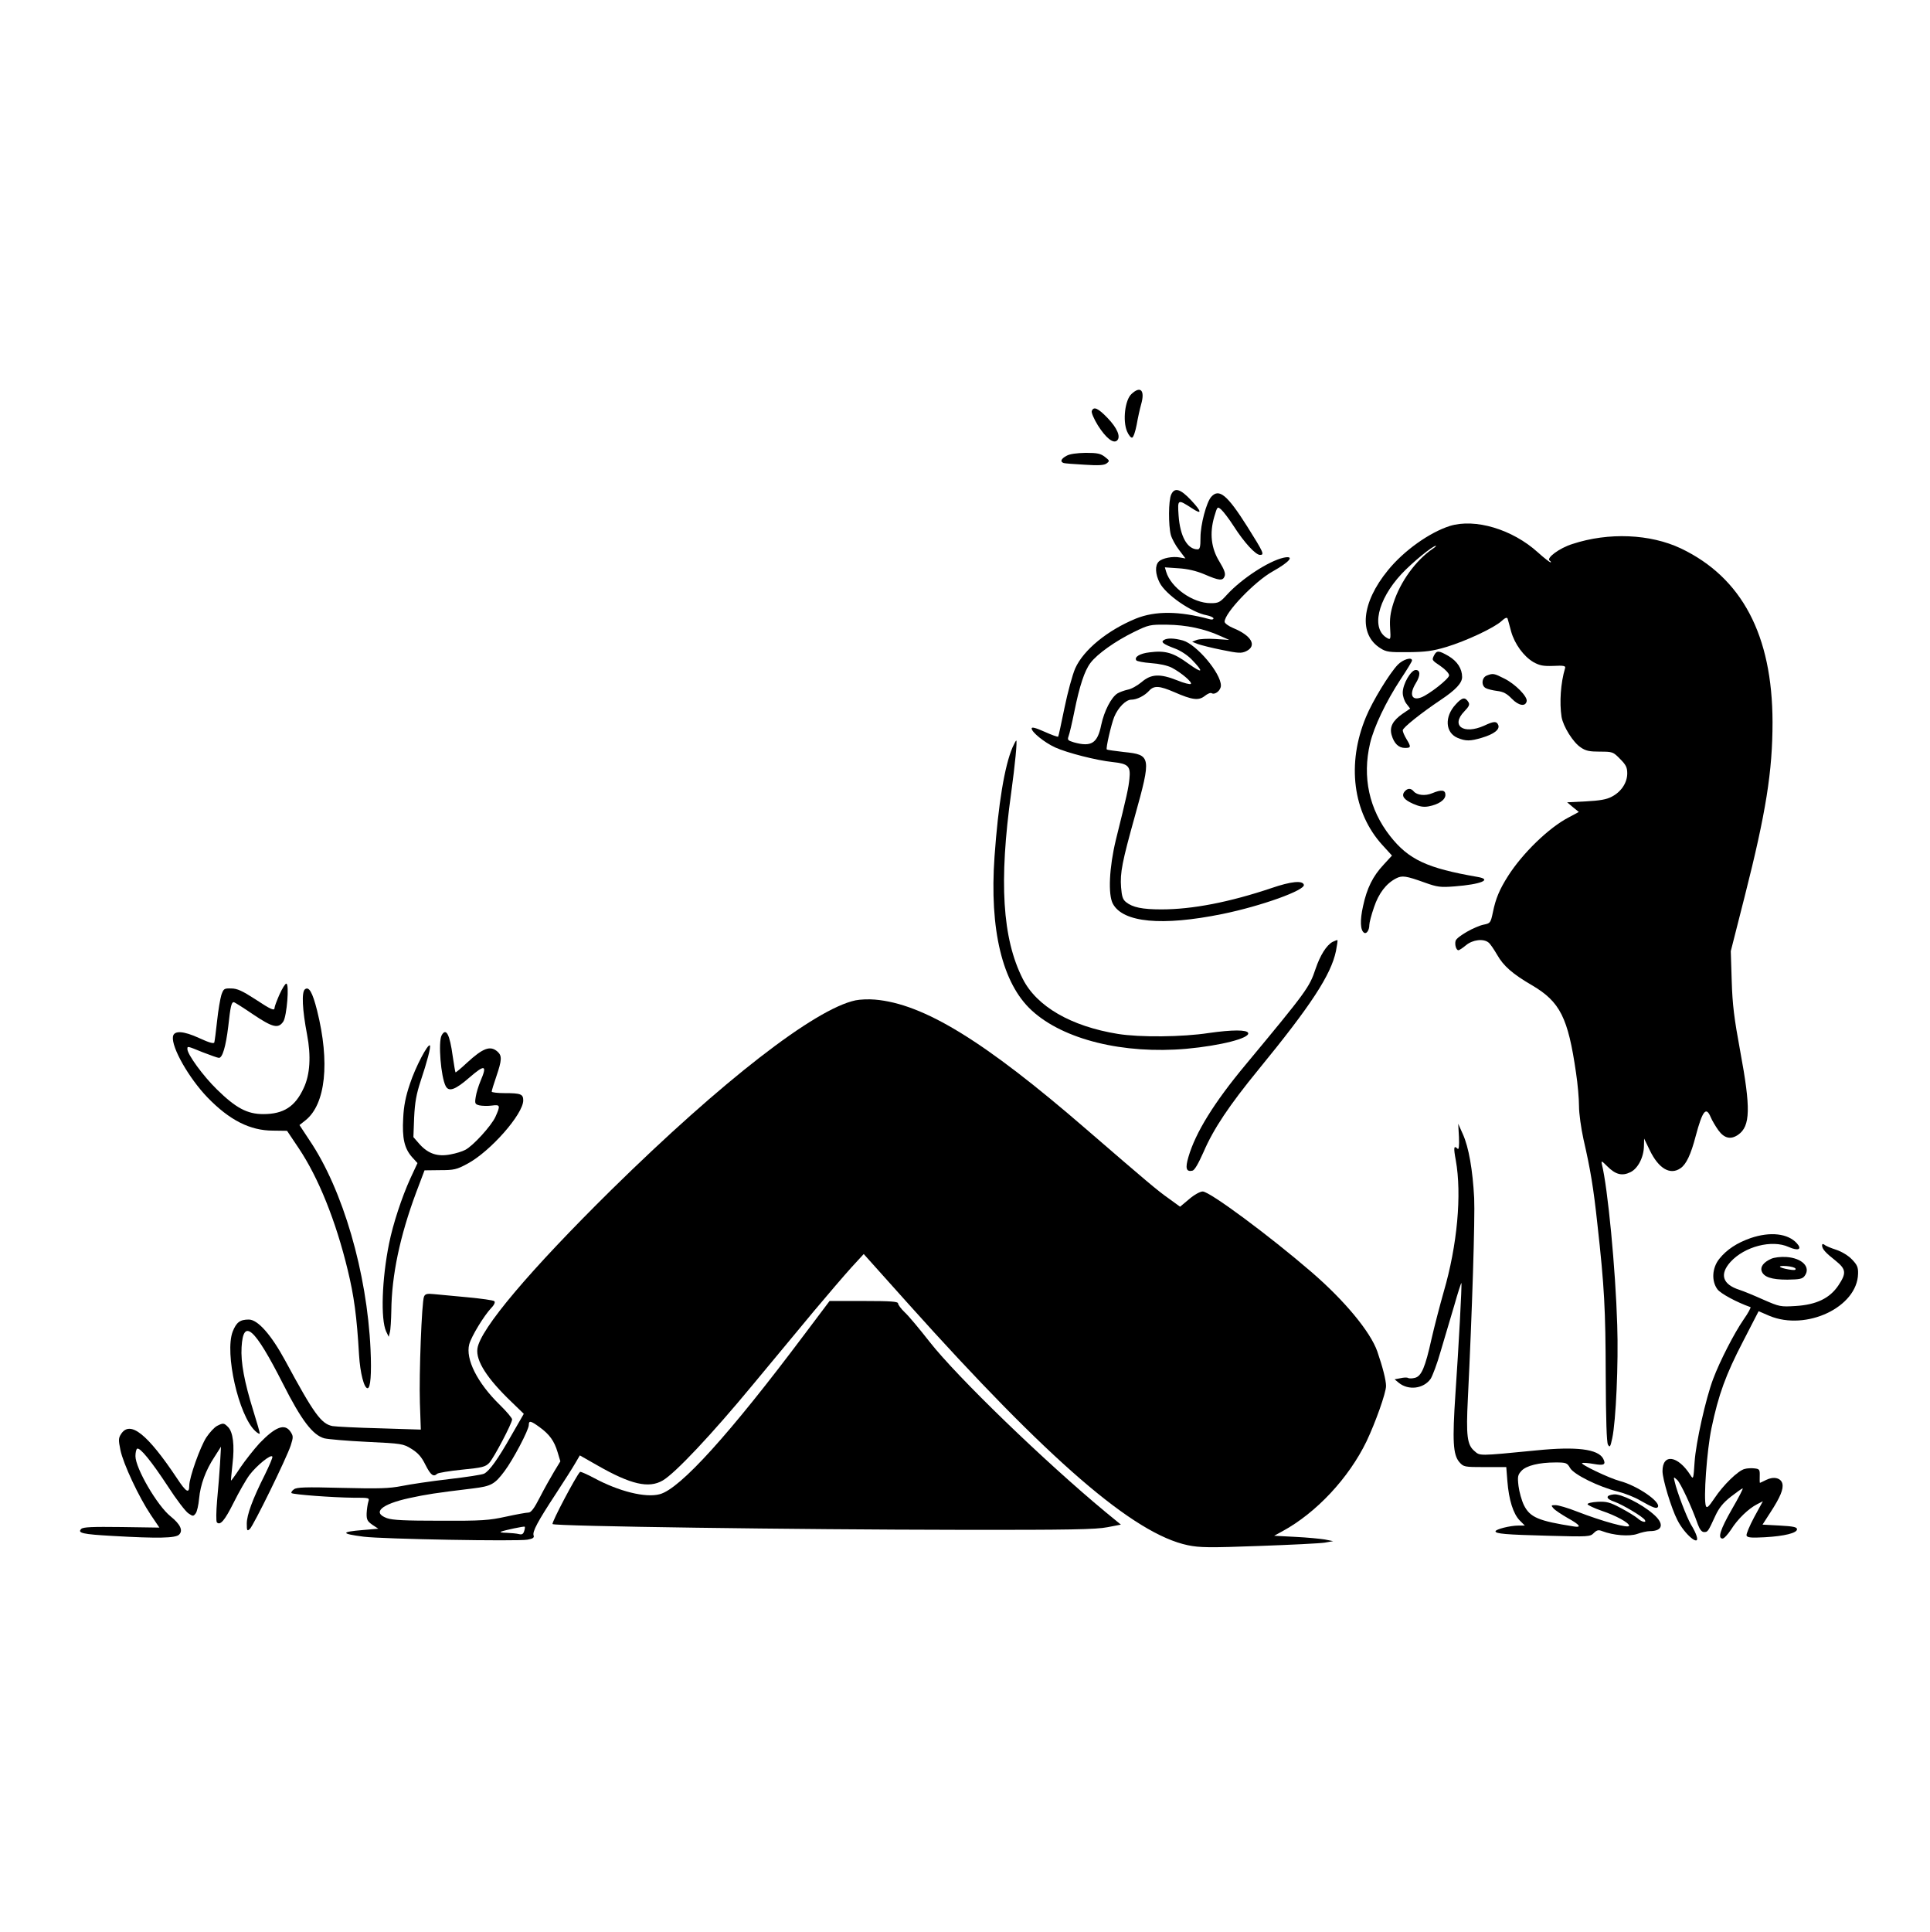
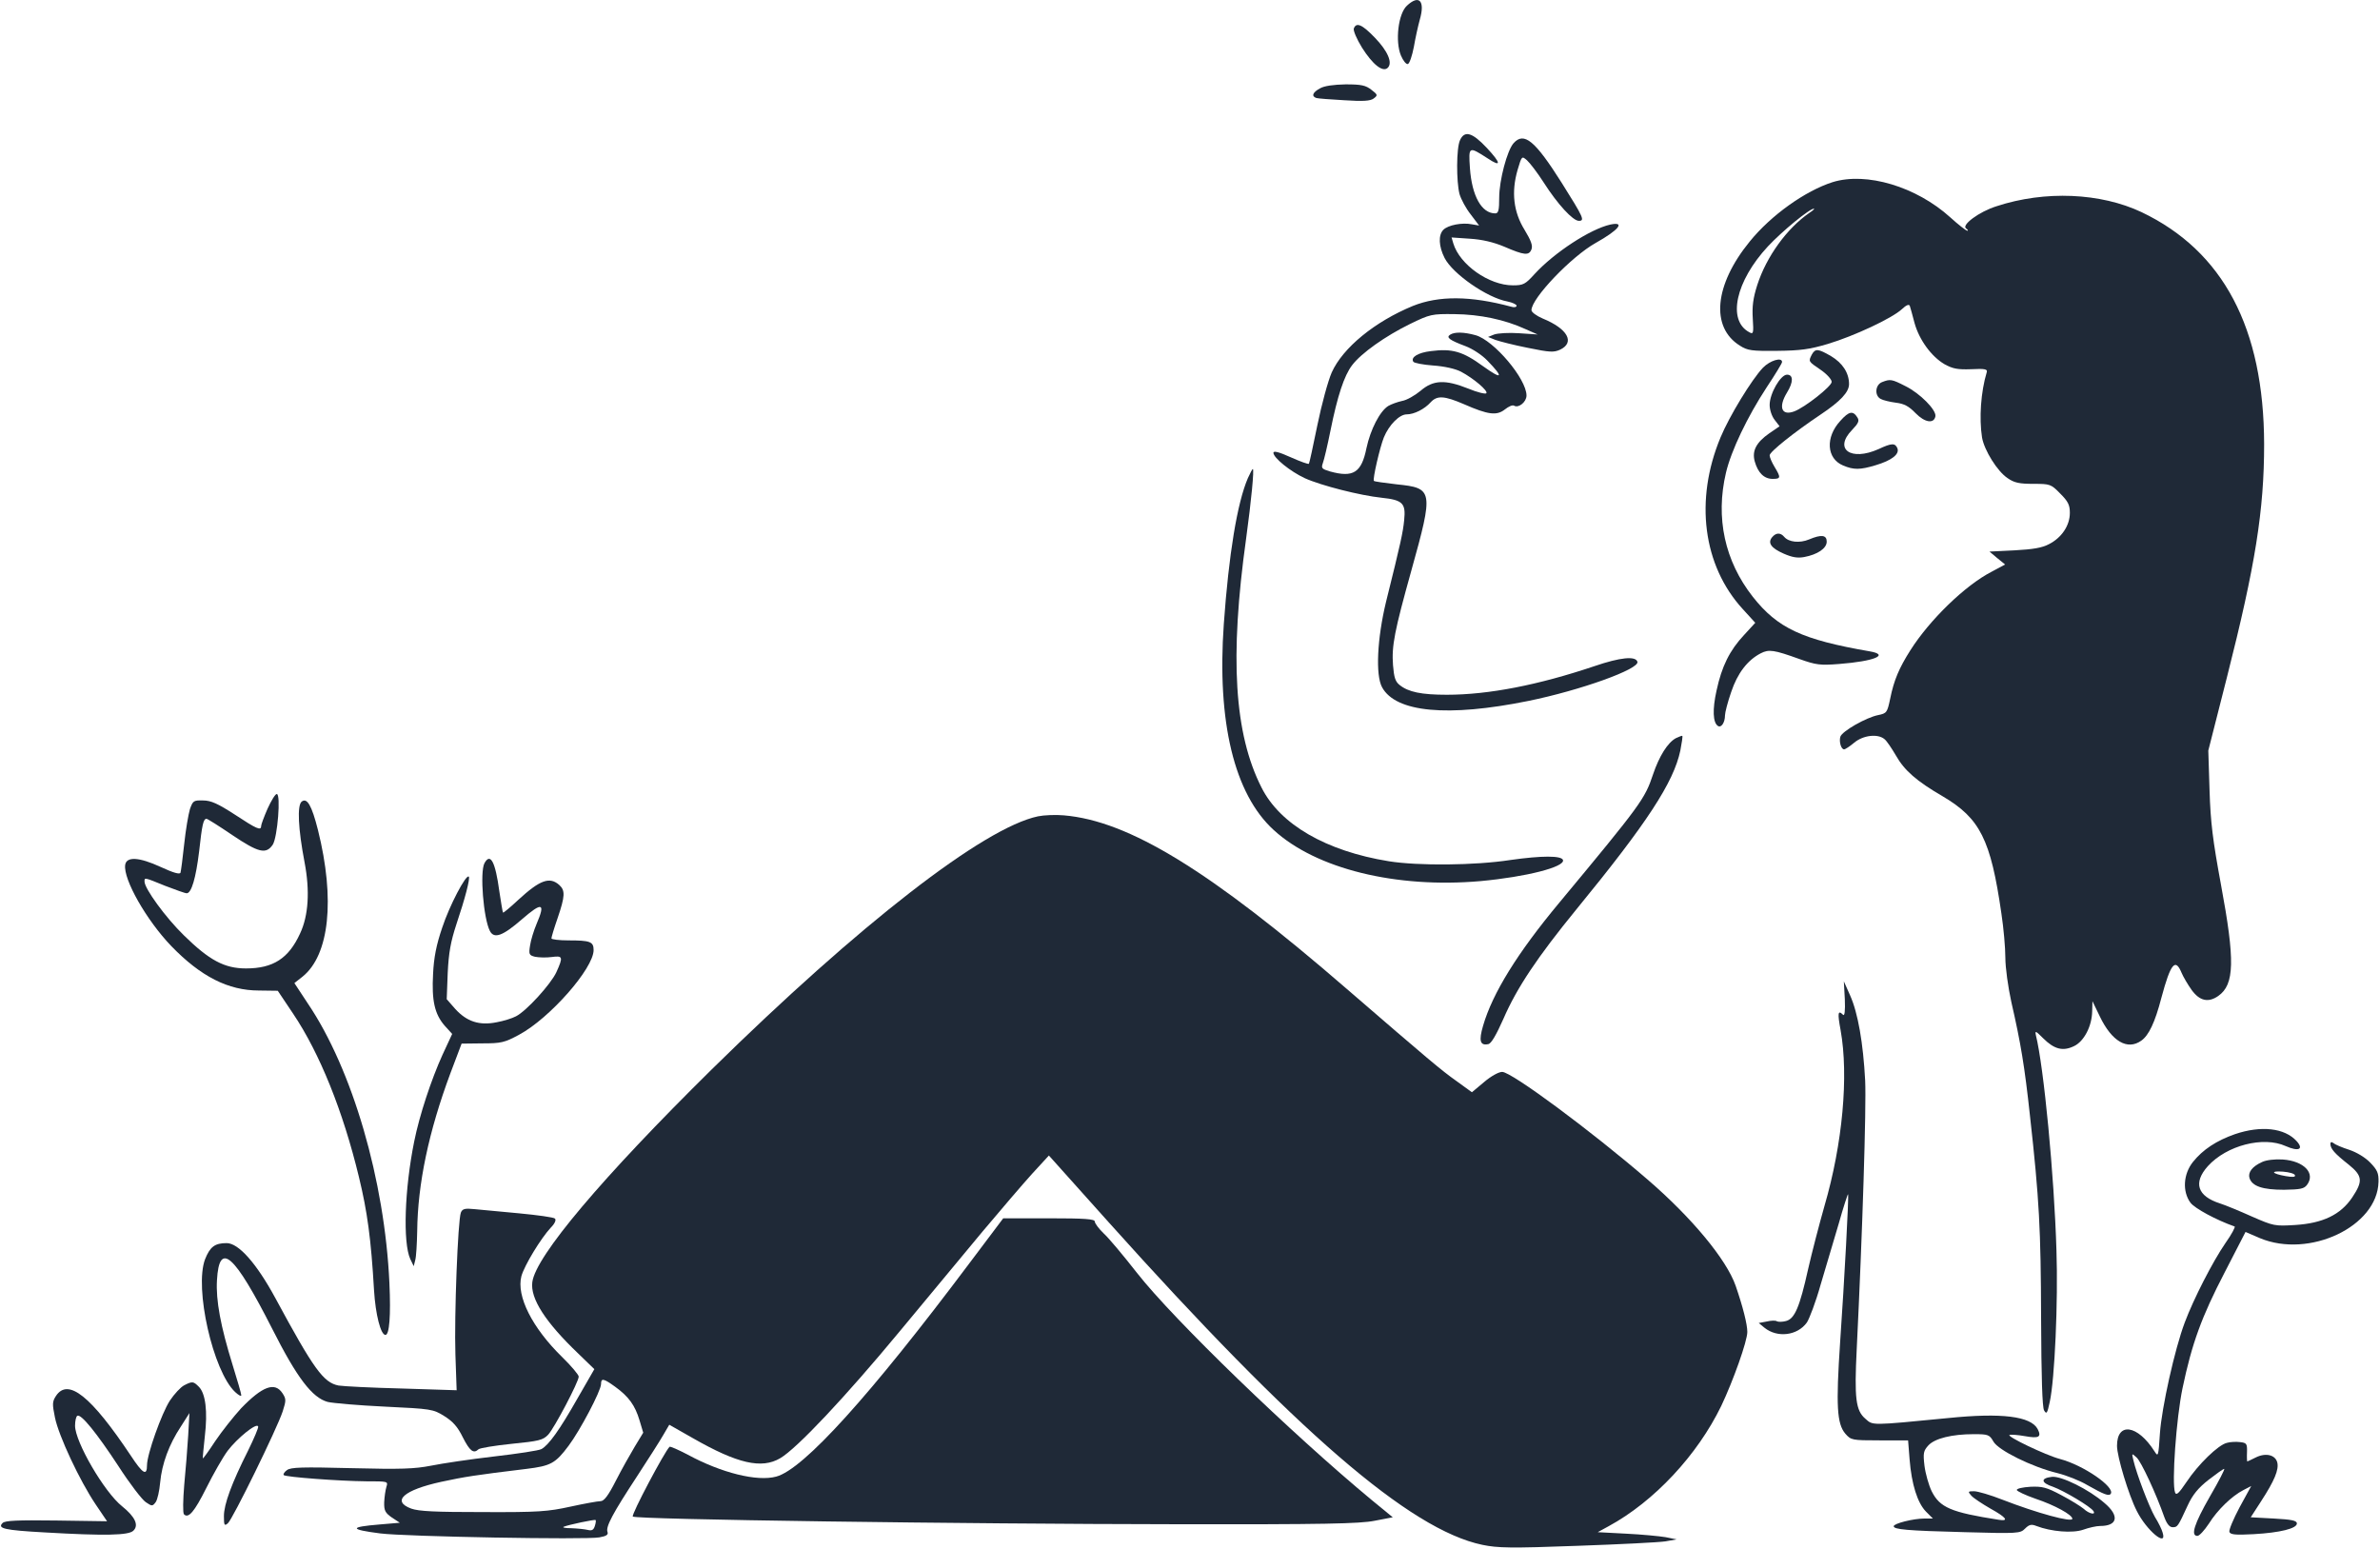
- <svg xmlns="http://www.w3.org/2000/svg" version="1.0" width="1040pt" height="1041pt" viewBox="0 0 1040 1041" preserveAspectRatio="xMidYMid meet">
-   <g transform="translate(0,1041) scale(0.1,-0.1)" fill="#000000" stroke="none">
-     <path d="M6098 8287 c-35 -32 -48 -144 -24 -201 9 -21 21 -36 28 -34 7 3 17 33 24 69 6 35 17 85 24 110 22 76 -3 102 -52 56z" />
-     <path d="M5884 8195 c-3 -8 12 -43 33 -77 43 -68 84 -101 104 -81 20 20 0 67 -52 121 -51 53 -75 64 -85 37z" />
-     <path d="M5748 7954 c-30 -16 -36 -32 -15 -39 6 -2 57 -6 113 -9 75 -5 105 -3 118 7 17 13 17 15 -9 35 -23 18 -40 22 -104 22 -48 -1 -86 -6 -103 -16z" />
-     <path d="M6312 7745 c-15 -32 -15 -167 -2 -217 6 -21 26 -58 45 -82 l34 -45 -29 5 c-39 8 -96 -3 -115 -22 -21 -21 -19 -67 5 -114 33 -64 171 -160 253 -175 20 -4 37 -12 37 -17 0 -6 -10 -8 -22 -4 -164 44 -291 45 -396 3 -153 -63 -282 -168 -327 -268 -15 -34 -41 -130 -58 -213 -17 -83 -32 -153 -34 -155 -2 -3 -35 9 -73 26 -49 22 -70 27 -70 18 0 -20 68 -75 126 -102 66 -30 224 -70 310 -79 85 -9 98 -22 91 -90 -5 -50 -13 -88 -73 -329 -36 -149 -43 -296 -16 -345 55 -101 264 -121 589 -55 211 43 450 129 440 158 -7 24 -69 18 -174 -18 -226 -76 -426 -115 -594 -115 -103 0 -155 11 -190 39 -18 14 -23 31 -27 80 -6 78 6 138 74 382 90 323 88 332 -59 347 -49 6 -90 11 -92 14 -6 6 24 135 40 175 21 51 63 93 92 93 30 0 72 21 97 49 26 28 55 26 134 -8 98 -43 132 -47 165 -21 15 12 31 19 37 15 18 -11 50 15 50 41 0 67 -131 222 -205 243 -47 13 -85 14 -103 2 -17 -11 -2 -22 62 -46 27 -10 66 -35 88 -58 68 -70 61 -79 -17 -23 -82 60 -125 72 -210 61 -52 -6 -83 -25 -71 -43 3 -5 39 -12 79 -15 45 -3 90 -13 113 -25 51 -27 111 -78 102 -87 -4 -4 -37 4 -73 19 -93 37 -141 35 -192 -9 -23 -19 -56 -38 -75 -41 -18 -4 -43 -13 -55 -20 -34 -21 -72 -95 -88 -170 -20 -99 -53 -120 -147 -94 -33 10 -36 13 -29 33 5 13 19 72 31 132 28 139 55 221 87 263 37 49 135 118 233 166 82 40 88 41 180 40 102 -1 202 -22 285 -60 l50 -22 -75 5 c-41 3 -86 0 -100 -5 l-25 -10 30 -12 c17 -6 75 -21 131 -32 88 -18 104 -19 130 -7 60 29 30 84 -70 125 -26 11 -46 26 -46 34 0 48 162 217 259 271 93 52 121 87 59 74 -81 -18 -226 -113 -305 -199 -38 -42 -46 -46 -88 -46 -96 0 -214 83 -240 169 l-7 24 73 -5 c50 -3 96 -14 139 -32 81 -35 100 -37 110 -11 6 15 -2 36 -28 79 -44 71 -54 151 -28 241 17 57 17 57 38 39 12 -11 42 -50 67 -89 57 -89 118 -155 142 -155 25 0 19 13 -69 153 -108 171 -152 207 -194 160 -26 -29 -58 -150 -58 -219 0 -51 -3 -64 -16 -64 -55 0 -94 70 -102 182 -6 89 -5 89 71 40 57 -38 55 -20 -3 42 -59 63 -90 71 -108 31z" />
-     <path d="M7814 7576 c-110 -35 -248 -133 -334 -239 -143 -175 -159 -346 -40 -420 31 -20 48 -22 150 -21 94 1 131 6 205 28 106 32 258 103 298 140 18 17 29 21 32 13 2 -6 11 -38 19 -69 19 -68 68 -135 121 -166 33 -18 52 -22 107 -20 56 3 67 0 63 -12 -24 -80 -31 -185 -19 -263 9 -52 62 -137 103 -164 27 -19 48 -23 104 -23 67 0 71 -1 108 -39 32 -32 39 -46 39 -78 0 -51 -33 -100 -84 -126 -28 -15 -65 -21 -139 -25 l-101 -5 31 -26 32 -26 -54 -29 c-107 -55 -250 -194 -328 -317 -45 -71 -66 -120 -81 -194 -12 -57 -14 -60 -49 -67 -49 -10 -145 -65 -152 -87 -6 -20 3 -51 15 -51 5 0 23 12 41 27 36 30 95 37 122 14 9 -7 29 -37 46 -66 34 -60 83 -103 188 -164 151 -89 194 -174 237 -472 9 -59 16 -139 16 -179 0 -40 11 -118 24 -178 38 -165 54 -262 75 -457 38 -340 44 -461 45 -815 1 -245 5 -361 12 -374 10 -17 13 -13 23 34 20 91 34 406 27 610 -9 302 -51 740 -83 868 -4 19 -1 18 29 -12 45 -45 80 -54 125 -32 40 19 72 80 73 141 l1 40 30 -62 c48 -100 111 -137 167 -97 30 21 55 73 81 173 37 138 56 161 81 101 7 -17 26 -49 41 -70 32 -44 67 -52 107 -24 66 46 68 143 11 449 -33 179 -42 250 -46 380 l-5 160 75 295 c115 453 150 674 150 940 -1 468 -165 778 -494 935 -165 78 -389 88 -584 24 -71 -22 -144 -77 -123 -90 7 -5 9 -9 5 -9 -5 0 -36 24 -69 54 -137 124 -338 184 -474 142z m-94 -124 c-90 -62 -173 -176 -210 -291 -17 -53 -21 -87 -18 -135 4 -60 2 -64 -14 -55 -90 48 -55 206 75 346 57 61 170 154 186 152 3 0 -5 -8 -19 -17z" />
-     <path d="M7730 6881 c-14 -28 -15 -27 35 -61 25 -17 45 -39 45 -49 0 -18 -108 -103 -151 -119 -51 -19 -65 17 -29 76 26 42 26 72 0 72 -26 0 -70 -76 -70 -122 0 -20 9 -46 20 -60 l20 -26 -41 -28 c-53 -37 -71 -71 -59 -114 13 -46 38 -70 72 -70 33 0 34 5 8 48 -11 18 -20 39 -20 47 0 14 99 93 205 164 81 54 115 91 115 123 0 45 -26 85 -73 113 -52 30 -63 31 -77 6z" />
-     <path d="M7533 6828 c-45 -47 -136 -196 -171 -281 -105 -252 -71 -516 89 -691 l51 -56 -45 -49 c-58 -62 -90 -126 -111 -224 -17 -76 -15 -130 6 -143 13 -8 28 14 28 43 0 11 11 54 25 94 25 75 65 128 119 156 33 17 53 14 156 -23 67 -24 84 -26 160 -20 142 11 205 37 123 51 -272 47 -371 93 -471 220 -113 144 -151 318 -108 500 21 89 86 225 164 344 34 51 62 97 62 102 0 21 -49 6 -77 -23z" />
-     <path d="M8013 6770 c-28 -11 -31 -55 -5 -68 9 -5 37 -12 61 -15 33 -4 52 -14 79 -42 37 -38 74 -44 80 -13 5 25 -62 93 -121 122 -55 28 -61 29 -94 16z" />
-     <path d="M7845 6614 c-61 -66 -56 -152 11 -180 43 -18 68 -18 131 1 64 19 97 44 88 68 -9 22 -23 22 -76 -3 -112 -50 -182 0 -107 77 26 27 30 37 22 50 -18 29 -34 26 -69 -13z" />
-     <path d="M5457 6383 c-43 -100 -77 -307 -97 -588 -28 -394 42 -685 201 -830 171 -157 494 -236 834 -206 184 17 341 57 332 85 -6 18 -85 18 -212 0 -142 -22 -372 -24 -490 -5 -253 41 -438 148 -513 297 -110 217 -129 524 -62 1004 21 153 33 280 27 280 -2 0 -11 -17 -20 -37z" />
-     <path d="M7570 6145 c-19 -23 -4 -44 46 -66 34 -15 56 -19 83 -14 54 10 91 35 91 62 0 27 -21 30 -71 9 -38 -16 -82 -11 -100 10 -15 18 -33 18 -49 -1z" />
-     <path d="M7182 5335 c-33 -18 -67 -72 -92 -146 -33 -99 -48 -120 -377 -516 -170 -204 -270 -366 -308 -497 -18 -61 -12 -81 21 -74 12 2 32 37 61 102 54 125 138 250 294 441 285 348 392 512 419 640 6 31 10 58 8 59 -1 2 -13 -3 -26 -9z" />
-     <path d="M1506 5051 c-14 -32 -26 -64 -26 -70 0 -20 -18 -12 -106 46 -68 44 -96 57 -128 57 -38 1 -41 -1 -53 -35 -6 -20 -17 -83 -23 -140 -6 -57 -13 -109 -15 -116 -3 -8 -28 -1 -80 23 -87 40 -138 43 -143 8 -8 -58 86 -223 186 -327 119 -123 230 -179 353 -179 l76 -1 63 -94 c106 -158 200 -391 264 -656 34 -140 49 -249 61 -457 6 -98 27 -180 46 -180 16 0 22 77 16 209 -19 414 -149 861 -329 1127 l-54 82 33 26 c108 87 132 311 62 591 -25 99 -44 132 -66 114 -18 -16 -14 -108 12 -244 22 -115 16 -215 -18 -287 -46 -101 -109 -141 -218 -141 -87 0 -148 33 -250 133 -74 72 -159 189 -159 217 0 17 -3 18 83 -17 42 -16 80 -30 87 -30 19 0 37 61 50 168 12 109 17 132 30 132 4 0 50 -29 103 -65 107 -72 137 -79 164 -39 19 30 33 204 16 204 -6 0 -22 -26 -37 -59z" />
-     <path d="M4611 5020 c-219 -46 -720 -435 -1315 -1020 -441 -435 -709 -752 -723 -857 -9 -66 53 -162 185 -288 l65 -63 -68 -118 c-72 -127 -116 -188 -145 -204 -10 -6 -97 -19 -192 -30 -95 -11 -209 -28 -253 -37 -67 -13 -120 -15 -321 -10 -197 5 -245 4 -260 -8 -10 -7 -16 -16 -13 -20 9 -8 223 -24 333 -25 87 0 88 0 81 -22 -4 -13 -8 -41 -9 -62 -1 -34 4 -43 31 -62 l32 -21 -82 -7 c-122 -10 -122 -20 3 -36 102 -13 829 -26 883 -16 29 5 37 11 33 22 -8 21 22 76 119 224 45 69 93 144 106 167 l24 41 95 -54 c180 -103 277 -125 352 -81 67 39 263 247 483 513 110 132 259 312 332 400 73 87 163 192 200 233 l68 74 241 -269 c756 -843 1214 -1239 1506 -1300 63 -13 114 -14 383 -4 171 6 330 14 355 18 l45 8 -45 9 c-25 4 -96 11 -159 14 l-114 6 44 24 c184 100 358 287 454 485 48 101 105 261 105 298 0 31 -18 102 -47 186 -37 106 -177 275 -356 429 -225 194 -547 433 -585 433 -14 0 -45 -17 -73 -41 l-49 -41 -62 45 c-61 43 -113 87 -443 372 -551 477 -878 677 -1140 699 -33 3 -80 1 -104 -4z m-1704 -2299 c55 -40 80 -75 98 -135 l15 -50 -34 -56 c-18 -30 -53 -92 -76 -137 -31 -61 -48 -83 -62 -83 -11 0 -66 -10 -121 -22 -91 -20 -130 -23 -352 -22 -194 0 -259 3 -290 14 -81 30 -30 75 121 108 93 20 136 27 343 52 98 12 117 22 170 93 46 61 131 222 131 249 0 25 10 23 57 -11z m-82 -561 c-5 -16 -12 -20 -28 -16 -12 3 -42 6 -67 7 -25 0 -38 3 -30 6 19 8 124 30 128 27 2 -1 1 -12 -3 -24z" />
-     <path d="M2380 4831 c-19 -36 -4 -223 22 -273 17 -33 52 -20 129 47 82 71 96 67 59 -19 -11 -26 -23 -65 -26 -86 -6 -36 -4 -40 20 -46 15 -3 45 -4 67 -1 45 6 47 1 19 -61 -22 -48 -121 -157 -163 -178 -15 -8 -50 -19 -78 -24 -70 -14 -120 3 -166 53 l-35 40 4 106 c4 82 12 126 35 196 35 104 56 185 50 192 -11 11 -78 -117 -107 -205 -24 -70 -34 -122 -37 -187 -6 -107 6 -162 47 -209 l30 -33 -39 -84 c-45 -99 -93 -244 -114 -349 -39 -192 -46 -408 -16 -474 l14 -29 6 24 c4 13 7 66 8 117 2 190 46 401 134 637 l45 119 83 1 c76 0 90 3 149 35 123 66 300 267 300 341 0 34 -14 39 -101 39 -38 0 -69 4 -69 8 0 5 11 42 25 82 30 88 31 111 7 133 -39 35 -78 21 -166 -60 -32 -30 -60 -53 -61 -51 -2 2 -8 41 -15 86 -16 119 -36 157 -60 113z" />
-     <path d="M7863 4283 c2 -48 -1 -69 -7 -63 -21 21 -23 8 -10 -62 33 -184 8 -458 -65 -708 -21 -74 -51 -189 -66 -255 -34 -153 -54 -200 -89 -209 -15 -4 -31 -4 -37 -1 -5 4 -24 3 -41 -1 l-32 -6 23 -19 c52 -42 133 -32 171 21 10 15 36 83 55 151 20 68 53 179 73 246 19 68 37 122 38 120 4 -3 -15 -351 -32 -597 -17 -255 -13 -328 21 -368 23 -26 26 -27 138 -27 l115 0 6 -76 c8 -102 32 -176 66 -211 l28 -28 -34 0 c-45 0 -124 -20 -124 -31 0 -13 52 -18 287 -24 214 -6 223 -5 242 14 17 17 26 19 46 11 60 -23 146 -30 189 -15 22 8 53 15 68 15 71 0 79 41 17 93 -62 54 -173 109 -211 105 -47 -5 -45 -24 4 -40 44 -16 152 -80 163 -98 11 -17 -18 -11 -39 9 -12 10 -52 35 -90 55 -60 32 -77 36 -125 34 -31 -2 -55 -7 -55 -13 1 -5 35 -21 75 -35 78 -26 149 -65 149 -81 0 -16 -143 23 -282 77 -48 19 -100 34 -114 34 -25 0 -26 -1 -11 -18 9 -10 44 -33 77 -52 65 -36 76 -52 33 -45 -192 30 -237 49 -270 115 -12 25 -25 71 -29 103 -6 51 -4 60 16 82 26 28 95 45 183 45 58 0 63 -2 79 -30 20 -35 155 -102 258 -127 36 -9 90 -30 120 -48 69 -39 88 -46 95 -35 17 27 -110 115 -205 140 -57 15 -218 92 -203 97 6 2 34 0 62 -5 56 -10 68 -4 51 29 -28 51 -144 66 -360 44 -317 -31 -303 -30 -334 -3 -39 33 -45 82 -35 282 23 467 39 974 34 1081 -8 151 -29 273 -61 344 l-25 56 4 -72z" />
-     <path d="M9435 3739 c-74 -26 -129 -62 -169 -112 -39 -49 -43 -119 -10 -164 17 -23 104 -70 178 -96 4 -1 -12 -32 -37 -67 -51 -74 -128 -224 -164 -320 -40 -106 -93 -343 -100 -447 -6 -93 -7 -96 -22 -72 -68 107 -151 119 -151 22 0 -43 47 -199 80 -263 39 -78 123 -148 104 -87 -3 12 -17 41 -31 63 -24 42 -74 173 -87 229 -7 29 -7 29 13 11 18 -16 78 -144 112 -241 10 -27 21 -40 33 -40 20 0 21 1 61 88 20 43 42 70 84 103 31 24 59 44 63 44 4 0 -22 -50 -58 -112 -63 -110 -78 -158 -50 -158 8 0 28 22 46 49 35 56 93 112 140 136 l31 16 -47 -86 c-25 -47 -44 -92 -41 -99 4 -11 25 -13 98 -9 107 6 174 23 174 43 0 12 -21 16 -93 20 l-93 5 42 65 c54 83 72 127 65 156 -8 31 -47 40 -87 20 -18 -9 -33 -16 -34 -16 -1 0 -2 17 -1 38 1 34 -2 37 -28 40 -15 2 -40 1 -53 -3 -35 -8 -116 -87 -163 -158 -31 -46 -41 -55 -46 -42 -14 36 5 300 30 420 38 181 77 288 170 467 l84 163 58 -25 c199 -83 474 47 478 227 1 35 -5 48 -33 77 -20 21 -55 42 -85 52 -28 9 -57 21 -63 27 -9 6 -13 5 -13 -4 1 -19 17 -38 73 -82 57 -46 59 -67 15 -133 -47 -70 -119 -104 -230 -111 -82 -5 -87 -4 -174 34 -49 22 -107 46 -129 53 -91 29 -109 83 -49 150 76 84 224 122 314 81 52 -23 74 -13 44 20 -48 53 -143 64 -249 28z" />
-     <path d="M9545 3627 c-40 -18 -58 -42 -51 -65 11 -33 53 -47 139 -47 67 1 81 4 93 20 35 47 -13 96 -98 102 -31 2 -66 -2 -83 -10z m132 -53 c3 -8 -8 -9 -37 -4 -57 10 -64 22 -11 18 25 -2 46 -8 48 -14z" />
-     <path d="M2285 3423 c-12 -30 -27 -416 -22 -572 l5 -144 -221 7 c-122 3 -237 9 -255 12 -61 12 -100 66 -255 353 -76 140 -148 221 -196 221 -48 0 -67 -15 -87 -65 -44 -116 32 -451 121 -535 14 -13 25 -19 25 -13 0 6 -16 61 -35 122 -48 155 -68 260 -63 342 9 159 69 106 223 -197 100 -198 161 -277 223 -294 21 -5 124 -14 230 -19 188 -9 195 -10 240 -38 35 -22 54 -43 75 -86 28 -55 43 -67 63 -48 5 5 65 15 133 22 111 11 127 15 148 37 25 27 123 213 123 234 0 7 -30 43 -66 78 -122 119 -186 247 -165 327 12 43 78 152 119 196 16 16 22 31 16 36 -5 5 -70 14 -144 21 -74 7 -156 15 -181 17 -38 4 -48 1 -54 -14z" />
-     <path d="M4334 3218 c-399 -532 -668 -830 -778 -859 -77 -21 -221 15 -356 88 -38 20 -72 35 -74 32 -21 -21 -155 -274 -148 -281 12 -12 1326 -30 2192 -31 593 -1 738 2 798 14 l73 14 -83 68 c-327 271 -800 728 -948 917 -54 69 -114 141 -134 159 -20 19 -36 41 -36 48 0 10 -39 13 -184 13 l-185 0 -137 -182z" />
-     <path d="M1170 2727 c-14 -7 -40 -35 -58 -62 -33 -51 -92 -216 -92 -260 0 -45 -17 -35 -65 38 -160 240 -253 315 -302 241 -15 -23 -15 -33 -4 -87 15 -74 100 -255 164 -350 l46 -68 -204 3 c-157 2 -207 0 -217 -10 -22 -22 6 -29 170 -38 242 -14 338 -12 357 7 23 22 7 56 -45 98 -72 57 -190 260 -190 325 0 19 4 37 9 40 15 9 78 -69 166 -203 45 -70 95 -135 110 -145 25 -17 27 -17 40 0 7 10 15 45 18 79 7 76 36 154 83 225 l35 55 -5 -90 c-3 -49 -10 -139 -16 -200 -5 -60 -6 -113 -1 -118 18 -18 42 10 90 106 28 56 66 123 86 150 38 50 117 115 123 98 2 -5 -17 -49 -41 -98 -66 -131 -97 -216 -97 -263 0 -38 2 -41 16 -29 19 16 198 381 221 451 14 44 14 50 -1 73 -31 47 -81 28 -167 -61 -30 -33 -77 -92 -104 -132 -26 -40 -49 -71 -50 -70 -1 2 3 42 8 89 12 101 3 173 -24 200 -22 22 -26 23 -59 6z" />
-   </g>
+ <svg xmlns="http://www.w3.org/2000/svg" width="1279" height="832" viewBox="0 0 1279 832" fill="none">
+   <path d="M756.067 3.067C751.4 7.333 749.667 22.267 752.867 29.867C754.067 32.667 755.667 34.667 756.6 34.4C757.534 34 758.867 30 759.8 25.2C760.6 20.533 762.067 13.867 763 10.533C765.934 0.4 762.6 -3.067 756.067 3.067Z" fill="#1F2937" />
+   <path d="M727.533 15.333C727.133 16.4 729.133 21.066 731.933 25.6C737.667 34.666 743.133 39.066 745.8 36.4C748.467 33.733 745.8 27.466 738.867 20.266C732.067 13.2 728.867 11.733 727.533 15.333Z" fill="#1F2937" />
+   <path d="M709.4 47.467C705.4 49.6 704.6 51.733 707.4 52.666C708.2 52.933 715 53.467 722.467 53.867C732.467 54.533 736.467 54.267 738.2 52.933C740.467 51.2 740.467 50.933 737 48.267C733.933 45.867 731.667 45.333 723.133 45.333C716.733 45.467 711.667 46.133 709.4 47.467Z" fill="#1F2937" />
+   <path d="M784.601 75.333C782.601 79.6 782.601 97.6 784.334 104.267C785.134 107.067 787.801 112 790.334 115.2L794.867 121.2L791.001 120.533C785.801 119.467 778.201 120.933 775.667 123.467C772.867 126.267 773.134 132.4 776.334 138.667C780.734 147.2 799.134 160 810.067 162C812.734 162.533 815.001 163.6 815.001 164.267C815.001 165.067 813.667 165.333 812.067 164.8C790.201 158.933 773.267 158.8 759.267 164.4C738.867 172.8 721.667 186.8 715.667 200.133C713.667 204.667 710.201 217.467 707.934 228.533C705.667 239.6 703.667 248.933 703.401 249.2C703.134 249.6 698.734 248 693.667 245.733C687.134 242.8 684.334 242.133 684.334 243.333C684.334 246 693.401 253.333 701.134 256.933C709.934 260.933 731.001 266.267 742.467 267.467C753.801 268.667 755.534 270.4 754.601 279.467C753.934 286.133 752.867 291.2 744.867 323.333C740.067 343.2 739.134 362.8 742.734 369.333C750.067 382.8 777.934 385.467 821.267 376.667C849.401 370.933 881.267 359.467 879.934 355.6C879.001 352.4 870.734 353.2 856.734 358C826.601 368.133 799.934 373.333 777.534 373.333C763.801 373.333 756.867 371.867 752.201 368.133C749.801 366.267 749.134 364 748.601 357.467C747.801 347.067 749.401 339.067 758.467 306.533C770.467 263.467 770.201 262.267 750.601 260.267C744.067 259.467 738.601 258.8 738.334 258.4C737.534 257.6 741.534 240.4 743.667 235.067C746.467 228.267 752.067 222.667 755.934 222.667C759.934 222.667 765.534 219.867 768.867 216.133C772.334 212.4 776.201 212.667 786.734 217.2C799.801 222.933 804.334 223.467 808.734 220C810.734 218.4 812.867 217.467 813.667 218C816.067 219.467 820.334 216 820.334 212.533C820.334 203.6 802.867 182.933 793.001 180.133C786.734 178.4 781.667 178.267 779.267 179.867C777.001 181.333 779.001 182.8 787.534 186C791.134 187.333 796.334 190.667 799.267 193.733C808.334 203.067 807.401 204.267 797.001 196.8C786.067 188.8 780.334 187.2 769.001 188.667C762.067 189.467 757.934 192 759.534 194.4C759.934 195.067 764.734 196 770.067 196.4C776.067 196.8 782.067 198.133 785.134 199.733C791.934 203.333 799.934 210.133 798.734 211.333C798.201 211.867 793.801 210.8 789.001 208.8C776.601 203.867 770.201 204.133 763.401 210C760.334 212.533 755.934 215.067 753.401 215.467C751.001 216 747.667 217.2 746.067 218.133C741.534 220.933 736.467 230.8 734.334 240.8C731.667 254 727.267 256.8 714.734 253.333C710.334 252 709.934 251.6 710.867 248.933C711.534 247.2 713.401 239.333 715.001 231.333C718.734 212.8 722.334 201.867 726.601 196.267C731.534 189.733 744.601 180.533 757.667 174.133C768.601 168.8 769.401 168.667 781.667 168.8C795.267 168.933 808.601 171.733 819.667 176.8L826.334 179.733L816.334 179.067C810.867 178.667 804.867 179.067 803.001 179.733L799.667 181.067L803.667 182.667C805.934 183.467 813.667 185.467 821.134 186.933C832.867 189.333 835.001 189.467 838.467 187.867C846.467 184 842.467 176.667 829.134 171.2C825.667 169.733 823.001 167.733 823.001 166.667C823.001 160.267 844.601 137.733 857.534 130.533C869.934 123.6 873.667 118.933 865.401 120.667C854.601 123.067 835.267 135.733 824.734 147.2C819.667 152.8 818.601 153.333 813.001 153.333C800.201 153.333 784.467 142.267 781.001 130.8L780.067 127.6L789.801 128.267C796.467 128.667 802.601 130.133 808.334 132.533C819.134 137.2 821.667 137.467 823.001 134C823.801 132 822.734 129.2 819.267 123.467C813.401 114 812.067 103.333 815.534 91.333C817.801 83.733 817.801 83.733 820.601 86.133C822.201 87.6 826.201 92.8 829.534 98C837.134 109.867 845.267 118.667 848.467 118.667C851.801 118.667 851.001 116.933 839.267 98.267C824.867 75.467 819.001 70.667 813.401 76.933C809.934 80.8 805.667 96.933 805.667 106.133C805.667 112.933 805.267 114.667 803.534 114.667C796.201 114.667 791.001 105.333 789.934 90.4C789.134 78.533 789.267 78.533 799.401 85.067C807.001 90.133 806.734 87.733 799.001 79.467C791.134 71.067 787.001 70 784.601 75.333Z" fill="#1F2937" />
+   <path d="M984.867 97.867C970.201 102.533 951.801 115.6 940.334 129.733C921.267 153.066 919.134 175.866 935.001 185.733C939.134 188.4 941.401 188.667 955.001 188.533C967.534 188.4 972.467 187.733 982.334 184.8C996.467 180.533 1016.73 171.066 1022.07 166.133C1024.47 163.866 1025.93 163.333 1026.33 164.4C1026.6 165.2 1027.8 169.466 1028.87 173.6C1031.4 182.667 1037.93 191.6 1045 195.733C1049.4 198.133 1051.93 198.667 1059.27 198.4C1066.73 198 1068.2 198.4 1067.67 200C1064.47 210.667 1063.53 224.667 1065.13 235.066C1066.33 242 1073.4 253.333 1078.87 256.933C1082.47 259.466 1085.27 260 1092.73 260C1101.67 260 1102.2 260.133 1107.13 265.2C1111.4 269.466 1112.33 271.333 1112.33 275.6C1112.33 282.4 1107.93 288.933 1101.13 292.4C1097.4 294.4 1092.47 295.2 1082.6 295.733L1069.13 296.4L1073.27 299.866L1077.53 303.333L1070.33 307.2C1056.07 314.533 1037 333.066 1026.6 349.466C1020.6 358.933 1017.8 365.466 1015.8 375.333C1014.2 382.933 1013.93 383.333 1009.27 384.266C1002.73 385.6 989.934 392.933 989.001 395.866C988.201 398.533 989.401 402.666 991.001 402.666C991.667 402.666 994.067 401.066 996.467 399.066C1001.27 395.066 1009.13 394.133 1012.73 397.2C1013.93 398.133 1016.6 402.133 1018.87 406C1023.4 414 1029.93 419.733 1043.93 427.866C1064.07 439.733 1069.8 451.066 1075.53 490.8C1076.73 498.667 1077.67 509.333 1077.67 514.666C1077.67 520 1079.13 530.4 1080.87 538.4C1085.93 560.4 1088.07 573.333 1090.87 599.333C1095.93 644.666 1096.73 660.8 1096.87 708C1097 740.667 1097.53 756.133 1098.47 757.867C1099.8 760.133 1100.2 759.6 1101.53 753.333C1104.2 741.2 1106.07 699.2 1105.13 672C1103.93 631.733 1098.33 573.333 1094.07 556.266C1093.53 553.733 1093.93 553.866 1097.93 557.867C1103.93 563.867 1108.6 565.066 1114.6 562.133C1119.93 559.6 1124.2 551.466 1124.33 543.333L1124.47 538L1128.47 546.266C1134.87 559.6 1143.27 564.533 1150.73 559.2C1154.73 556.4 1158.07 549.466 1161.53 536.133C1166.47 517.733 1169 514.666 1172.33 522.666C1173.27 524.933 1175.8 529.2 1177.8 532C1182.07 537.866 1186.73 538.933 1192.07 535.2C1200.87 529.066 1201.13 516.133 1193.53 475.333C1189.13 451.466 1187.93 442 1187.4 424.666L1186.73 403.333L1196.73 364C1212.07 303.6 1216.73 274.133 1216.73 238.667C1216.6 176.266 1194.73 134.933 1150.87 114C1128.87 103.6 1099 102.266 1073 110.8C1063.53 113.733 1053.8 121.066 1056.6 122.8C1057.53 123.466 1057.8 124 1057.27 124C1056.6 124 1052.47 120.8 1048.07 116.8C1029.8 100.266 1003 92.266 984.867 97.867ZM972.334 114.4C960.334 122.666 949.267 137.866 944.334 153.2C942.067 160.266 941.534 164.8 941.934 171.2C942.467 179.2 942.201 179.733 940.067 178.533C928.067 172.133 932.734 151.066 950.067 132.4C957.667 124.266 972.734 111.866 974.867 112.133C975.267 112.133 974.201 113.2 972.334 114.4Z" fill="#1F2937" />
+   <path d="M973.667 190.533C971.8 194.266 971.667 194.133 978.334 198.666C981.667 200.933 984.334 203.866 984.334 205.2C984.334 207.6 969.934 218.933 964.2 221.066C957.4 223.6 955.534 218.8 960.334 210.933C963.8 205.333 963.8 201.333 960.334 201.333C956.867 201.333 951 211.466 951 217.6C951 220.266 952.2 223.733 953.667 225.6L956.334 229.066L950.867 232.8C943.8 237.733 941.4 242.266 943 248C944.734 254.133 948.067 257.333 952.6 257.333C957 257.333 957.134 256.666 953.667 250.933C952.2 248.533 951 245.733 951 244.666C951 242.8 964.2 232.266 978.334 222.8C989.134 215.6 993.667 210.666 993.667 206.4C993.667 200.4 990.2 195.066 983.934 191.333C977 187.333 975.534 187.2 973.667 190.533Z" fill="#1F2937" />
+   <path d="M947.4 197.6C941.4 203.867 929.267 223.733 924.6 235.067C910.6 268.667 915.133 303.867 936.467 327.2L943.267 334.667L937.267 341.2C929.533 349.467 925.267 358 922.467 371.067C920.2 381.2 920.467 388.4 923.267 390.133C925 391.2 927 388.267 927 384.4C927 382.933 928.467 377.2 930.333 371.867C933.667 361.867 939 354.8 946.2 351.067C950.6 348.8 953.267 349.2 967 354.133C975.933 357.333 978.2 357.6 988.333 356.8C1007.27 355.333 1015.67 351.867 1004.73 350C968.467 343.733 955.267 337.6 941.933 320.667C926.867 301.467 921.8 278.267 927.533 254C930.333 242.133 939 224 949.4 208.133C953.933 201.333 957.667 195.2 957.667 194.533C957.667 191.733 951.133 193.733 947.4 197.6Z" fill="#1F2937" />
+   <path d="M1011.4 205.333C1007.67 206.8 1007.27 212.667 1010.73 214.4C1011.93 215.067 1015.67 216 1018.87 216.4C1023.27 216.933 1025.8 218.267 1029.4 222C1034.33 227.067 1039.27 227.867 1040.07 223.733C1040.73 220.4 1031.8 211.333 1023.93 207.467C1016.6 203.733 1015.8 203.6 1011.4 205.333Z" fill="#1F2937" />
+   <path d="M989 226.133C980.867 234.933 981.534 246.4 990.467 250.133C996.2 252.533 999.534 252.533 1007.93 250C1016.47 247.467 1020.87 244.133 1019.67 240.933C1018.47 238 1016.6 238 1009.53 241.333C994.6 248 985.267 241.333 995.267 231.067C998.734 227.467 999.267 226.133 998.2 224.4C995.8 220.533 993.667 220.933 989 226.133Z" fill="#1F2937" />
+   <path d="M670.6 256.933C664.867 270.266 660.333 297.866 657.667 335.333C653.933 387.866 663.267 426.666 684.467 446C707.267 466.933 750.333 477.466 795.667 473.466C820.2 471.2 841.133 465.866 839.933 462.133C839.133 459.733 828.6 459.733 811.667 462.133C792.733 465.066 762.067 465.333 746.333 462.8C712.6 457.333 687.933 443.066 677.933 423.2C663.267 394.266 660.733 353.333 669.667 289.333C672.467 268.933 674.067 252 673.267 252C673 252 671.8 254.266 670.6 256.933Z" fill="#1F2937" />
+   <path d="M952.334 288.666C949.801 291.733 951.801 294.533 958.468 297.466C963.001 299.466 965.934 300 969.534 299.333C976.734 298 981.668 294.666 981.668 291.066C981.668 287.466 978.868 287.066 972.201 289.866C967.134 292 961.268 291.333 958.868 288.533C956.868 286.133 954.468 286.133 952.334 288.666Z" fill="#1F2937" />
+   <path d="M900.601 396.667C896.201 399.067 891.668 406.267 888.335 416.133C883.935 429.333 881.935 432.133 838.068 484.933C815.401 512.133 802.068 533.733 797.001 551.2C794.601 559.333 795.401 562 799.801 561.067C801.401 560.8 804.068 556.133 807.935 547.467C815.135 530.8 826.335 514.133 847.135 488.667C885.135 442.267 899.401 420.4 903.001 403.333C903.801 399.2 904.335 395.6 904.068 395.467C903.935 395.2 902.335 395.867 900.601 396.667Z" fill="#1F2937" />
+   <path d="M143.8 434.533C141.933 438.8 140.333 443.066 140.333 443.866C140.333 446.533 137.933 445.466 126.2 437.733C117.133 431.866 113.4 430.133 109.133 430.133C104.067 430 103.667 430.266 102.067 434.8C101.267 437.466 99.8 445.866 99 453.466C98.2 461.066 97.267 468 97 468.933C96.6 470 93.267 469.066 86.333 465.866C74.733 460.533 67.933 460.133 67.267 464.8C66.2 472.533 78.733 494.533 92.067 508.4C107.933 524.8 122.733 532.266 139.133 532.266L149.267 532.4L157.667 544.933C171.8 566 184.333 597.066 192.867 632.4C197.4 651.066 199.4 665.6 201 693.333C201.8 706.4 204.6 717.333 207.133 717.333C209.267 717.333 210.067 707.066 209.267 689.466C206.733 634.266 189.4 574.666 165.4 539.2L158.2 528.266L162.6 524.8C177 513.2 180.2 483.333 170.867 446C167.533 432.8 165 428.4 162.067 430.8C159.667 432.933 160.2 445.2 163.667 463.333C166.6 478.666 165.8 492 161.267 501.6C155.133 515.066 146.733 520.4 132.2 520.4C120.6 520.4 112.467 516 98.867 502.666C89 493.066 77.667 477.466 77.667 473.733C77.667 471.466 77.267 471.333 88.733 476C94.333 478.133 99.4 480 100.333 480C102.867 480 105.267 471.866 107 457.6C108.6 443.066 109.267 440 111 440C111.533 440 117.667 443.866 124.733 448.666C139 458.266 143 459.2 146.6 453.866C149.133 449.866 151 426.666 148.733 426.666C147.933 426.666 145.8 430.133 143.8 434.533Z" fill="#1F2937" />
+   <path d="M557.8 438.667C528.6 444.8 461.8 496.667 382.467 574.667C323.667 632.667 287.933 674.933 286.067 688.933C284.867 697.733 293.133 710.533 310.733 727.333L319.4 735.733L310.333 751.467C300.733 768.4 294.867 776.533 291 778.667C289.667 779.467 278.067 781.2 265.4 782.667C252.733 784.133 237.533 786.4 231.667 787.6C222.733 789.333 215.667 789.6 188.867 788.933C162.6 788.267 156.2 788.4 154.2 790C152.867 790.933 152.067 792.133 152.467 792.667C153.667 793.733 182.2 795.867 196.867 796C208.467 796 208.6 796 207.667 798.933C207.133 800.667 206.6 804.4 206.467 807.2C206.333 811.733 207 812.933 210.6 815.467L214.867 818.267L203.933 819.2C187.667 820.533 187.667 821.867 204.333 824C217.933 825.733 314.867 827.467 322.067 826.133C325.933 825.467 327 824.667 326.467 823.2C325.4 820.4 329.4 813.067 342.333 793.333C348.333 784.133 354.733 774.133 356.467 771.067L359.667 765.6L372.333 772.8C396.333 786.533 409.267 789.467 419.267 783.6C428.2 778.4 454.333 750.667 483.667 715.2C498.333 697.6 518.2 673.6 527.933 661.867C537.667 650.267 549.667 636.267 554.6 630.8L563.667 620.933L595.8 656.8C696.6 769.2 757.667 822 796.6 830.133C805 831.867 811.8 832 847.667 830.667C870.467 829.867 891.667 828.8 895 828.267L901 827.2L895 826C891.667 825.467 882.2 824.533 873.8 824.133L858.6 823.333L864.467 820.133C889 806.8 912.2 781.867 925 755.467C931.4 742 939 720.667 939 715.733C939 711.6 936.6 702.133 932.733 690.933C927.8 676.8 909.133 654.267 885.267 633.733C855.267 607.867 812.333 576 807.267 576C805.4 576 801.267 578.267 797.533 581.467L791 586.933L782.733 580.933C774.6 575.2 767.667 569.333 723.667 531.333C650.2 467.733 606.6 441.067 571.667 438.133C567.267 437.733 561 438 557.8 438.667ZM330.6 745.2C337.933 750.533 341.267 755.2 343.667 763.2L345.667 769.867L341.133 777.333C338.733 781.333 334.067 789.6 331 795.6C326.867 803.733 324.6 806.667 322.733 806.667C321.267 806.667 313.933 808 306.6 809.6C294.467 812.267 289.267 812.667 259.667 812.533C233.8 812.533 225.133 812.133 221 810.667C210.2 806.667 217 800.667 237.133 796.267C249.533 793.6 255.267 792.667 282.867 789.333C295.933 787.733 298.467 786.4 305.533 776.933C311.667 768.8 323 747.333 323 743.733C323 740.4 324.333 740.667 330.6 745.2ZM319.667 820C319 822.133 318.067 822.667 315.933 822.133C314.333 821.733 310.333 821.333 307 821.2C303.667 821.2 301.933 820.8 303 820.4C305.533 819.333 319.533 816.4 320.067 816.8C320.333 816.933 320.2 818.4 319.667 820Z" fill="#1F2937" />
+   <path d="M260.334 463.867C257.8 468.667 259.8 493.6 263.267 500.267C265.534 504.667 270.2 502.933 280.467 494C291.4 484.533 293.267 485.067 288.334 496.533C286.867 500 285.267 505.2 284.867 508C284.067 512.8 284.334 513.333 287.534 514.133C289.534 514.533 293.534 514.667 296.467 514.267C302.467 513.467 302.734 514.133 299 522.4C296.067 528.8 282.867 543.333 277.267 546.133C275.267 547.2 270.6 548.667 266.867 549.333C257.534 551.2 250.867 548.933 244.734 542.267L240.067 536.933L240.6 522.8C241.134 511.867 242.2 506 245.267 496.667C249.934 482.8 252.734 472 251.934 471.067C250.467 469.6 241.534 486.667 237.667 498.4C234.467 507.733 233.134 514.667 232.734 523.333C231.934 537.6 233.534 544.933 239 551.2L243 555.6L237.8 566.8C231.8 580 225.4 599.333 222.6 613.333C217.4 638.933 216.467 667.733 220.467 676.533L222.334 680.4L223.134 677.2C223.667 675.467 224.067 668.4 224.2 661.6C224.467 636.267 230.334 608.133 242.067 576.667L248.067 560.8L259.134 560.667C269.267 560.667 271.134 560.267 279 556C295.4 547.2 319 520.4 319 510.533C319 506 317.134 505.333 305.534 505.333C300.467 505.333 296.334 504.8 296.334 504.267C296.334 503.6 297.8 498.667 299.667 493.333C303.667 481.6 303.8 478.533 300.6 475.6C295.4 470.933 290.2 472.8 278.467 483.6C274.2 487.6 270.467 490.667 270.334 490.4C270.067 490.133 269.267 484.933 268.334 478.933C266.2 463.067 263.534 458 260.334 463.867Z" fill="#1F2937" />
+   <path d="M991.401 536.933C991.668 543.333 991.268 546.133 990.468 545.333C987.668 542.533 987.401 544.266 989.135 553.6C993.535 578.133 990.201 614.666 980.468 648C977.668 657.866 973.668 673.2 971.668 682C967.135 702.4 964.468 708.666 959.801 709.866C957.801 710.4 955.668 710.4 954.868 710C954.201 709.466 951.668 709.6 949.401 710.133L945.135 710.933L948.201 713.466C955.135 719.066 965.935 717.733 971.001 710.666C972.335 708.666 975.801 699.6 978.335 690.533C981.001 681.466 985.401 666.666 988.068 657.733C990.601 648.666 993.001 641.466 993.135 641.733C993.668 642.133 991.135 688.533 988.868 721.333C986.601 755.333 987.135 765.066 991.668 770.4C994.735 773.866 995.135 774 1010.07 774H1025.4L1026.2 784.133C1027.27 797.733 1030.47 807.6 1035 812.266L1038.73 816H1034.2C1028.2 816 1017.67 818.666 1017.67 820.133C1017.67 821.866 1024.6 822.533 1055.93 823.333C1084.47 824.133 1085.67 824 1088.2 821.466C1090.47 819.2 1091.67 818.933 1094.33 820C1102.33 823.066 1113.8 824 1119.53 822C1122.47 820.933 1126.6 820 1128.6 820C1138.07 820 1139.13 814.533 1130.87 807.6C1122.6 800.4 1107.8 793.066 1102.73 793.6C1096.47 794.266 1096.73 796.8 1103.27 798.933C1109.13 801.066 1123.53 809.6 1125 812C1126.47 814.266 1122.6 813.466 1119.8 810.8C1118.2 809.466 1112.87 806.133 1107.8 803.466C1099.8 799.2 1097.53 798.666 1091.13 798.933C1087 799.2 1083.8 799.866 1083.8 800.666C1083.93 801.333 1088.47 803.466 1093.8 805.333C1104.2 808.8 1113.67 814 1113.67 816.133C1113.67 818.266 1094.6 813.066 1076.07 805.866C1069.67 803.333 1062.73 801.333 1060.87 801.333C1057.53 801.333 1057.4 801.466 1059.4 803.733C1060.6 805.066 1065.27 808.133 1069.67 810.666C1078.33 815.466 1079.8 817.6 1074.07 816.666C1048.47 812.666 1042.47 810.133 1038.07 801.333C1036.47 798 1034.73 791.866 1034.2 787.6C1033.4 780.8 1033.67 779.6 1036.33 776.666C1039.8 772.933 1049 770.666 1060.73 770.666C1068.47 770.666 1069.13 770.933 1071.27 774.666C1073.93 779.333 1091.93 788.266 1105.67 791.6C1110.47 792.8 1117.67 795.6 1121.67 798C1130.87 803.2 1133.4 804.133 1134.33 802.666C1136.6 799.066 1119.67 787.333 1107 784C1099.4 782 1077.93 771.733 1079.93 771.066C1080.73 770.8 1084.47 771.066 1088.2 771.733C1095.67 773.066 1097.27 772.266 1095 767.866C1091.27 761.066 1075.8 759.066 1047 762C1004.73 766.133 1006.6 766 1002.47 762.4C997.268 758 996.468 751.466 997.801 724.8C1000.87 662.533 1003 594.933 1002.33 580.666C1001.27 560.533 998.468 544.266 994.201 534.8L990.868 527.333L991.401 536.933Z" fill="#1F2937" />
+   <path d="M1201 609.467C1191.13 612.933 1183.8 617.733 1178.47 624.4C1173.27 630.933 1172.73 640.267 1177.13 646.267C1179.4 649.333 1191 655.6 1200.87 659.067C1201.4 659.2 1199.27 663.333 1195.93 668C1189.13 677.867 1178.87 697.867 1174.07 710.667C1168.73 724.8 1161.67 756.4 1160.73 770.267C1159.93 782.667 1159.8 783.067 1157.8 779.867C1148.73 765.6 1137.67 764 1137.67 776.933C1137.67 782.667 1143.93 803.467 1148.33 812C1153.53 822.4 1164.73 831.733 1162.2 823.6C1161.8 822 1159.93 818.133 1158.07 815.2C1154.87 809.6 1148.2 792.133 1146.47 784.667C1145.53 780.8 1145.53 780.8 1148.2 783.2C1150.6 785.333 1158.6 802.4 1163.13 815.333C1164.47 818.933 1165.93 820.667 1167.53 820.667C1170.2 820.667 1170.33 820.533 1175.67 808.933C1178.33 803.2 1181.27 799.6 1186.87 795.2C1191 792 1194.73 789.333 1195.27 789.333C1195.8 789.333 1192.33 796 1187.53 804.267C1179.13 818.933 1177.13 825.333 1180.87 825.333C1181.93 825.333 1184.6 822.4 1187 818.8C1191.67 811.333 1199.4 803.867 1205.67 800.667L1209.8 798.533L1203.53 810C1200.2 816.267 1197.67 822.267 1198.07 823.2C1198.6 824.667 1201.4 824.933 1211.13 824.4C1225.4 823.6 1234.33 821.333 1234.33 818.667C1234.33 817.067 1231.53 816.533 1221.93 816L1209.53 815.333L1215.13 806.667C1222.33 795.6 1224.73 789.733 1223.8 785.867C1222.73 781.733 1217.53 780.533 1212.2 783.2C1209.8 784.4 1207.8 785.333 1207.67 785.333C1207.53 785.333 1207.4 783.067 1207.53 780.267C1207.67 775.733 1207.27 775.333 1203.8 774.933C1201.8 774.667 1198.47 774.8 1196.73 775.333C1192.07 776.4 1181.27 786.933 1175 796.4C1170.87 802.533 1169.53 803.733 1168.87 802C1167 797.2 1169.53 762 1172.87 746C1177.93 721.867 1183.13 707.6 1195.53 683.733L1206.73 662L1214.47 665.333C1241 676.4 1277.67 659.067 1278.2 635.067C1278.33 630.4 1277.53 628.667 1273.8 624.8C1271.13 622 1266.47 619.2 1262.47 617.867C1258.73 616.667 1254.87 615.067 1254.07 614.267C1252.87 613.467 1252.33 613.6 1252.33 614.8C1252.47 617.333 1254.6 619.867 1262.07 625.733C1269.67 631.867 1269.93 634.667 1264.07 643.467C1257.8 652.8 1248.2 657.333 1233.4 658.267C1222.47 658.933 1221.8 658.8 1210.2 653.733C1203.67 650.8 1195.93 647.6 1193 646.667C1180.87 642.8 1178.47 635.6 1186.47 626.667C1196.6 615.467 1216.33 610.4 1228.33 615.867C1235.27 618.933 1238.2 617.6 1234.2 613.2C1227.8 606.133 1215.13 604.667 1201 609.467Z" fill="#1F2937" />
+   <path d="M1215.67 624.4C1210.33 626.8 1207.93 630 1208.87 633.066C1210.33 637.466 1215.93 639.333 1227.4 639.333C1236.33 639.2 1238.2 638.8 1239.8 636.666C1244.47 630.4 1238.07 623.866 1226.73 623.066C1222.6 622.8 1217.93 623.333 1215.67 624.4ZM1233.27 631.466C1233.67 632.533 1232.2 632.666 1228.33 632C1220.73 630.666 1219.8 629.066 1226.87 629.6C1230.2 629.866 1233 630.666 1233.27 631.466Z" fill="#1F2937" />
+   <path d="M247.667 651.6C246.067 655.6 244.067 707.066 244.734 727.866L245.401 747.066L215.934 746.133C199.667 745.733 184.334 744.933 181.934 744.533C173.801 742.933 168.601 735.733 147.934 697.466C137.801 678.8 128.201 668 121.801 668C115.401 668 112.867 670 110.201 676.666C104.334 692.133 114.467 736.8 126.334 748C128.201 749.733 129.667 750.533 129.667 749.733C129.667 748.933 127.534 741.6 125.001 733.466C118.601 712.8 115.934 698.8 116.601 687.866C117.801 666.666 125.801 673.733 146.334 714.133C159.667 740.533 167.801 751.066 176.067 753.333C178.867 754 192.601 755.2 206.734 755.866C231.801 757.066 232.734 757.2 238.734 760.933C243.401 763.866 245.934 766.666 248.734 772.4C252.467 779.733 254.467 781.333 257.134 778.8C257.801 778.133 265.801 776.8 274.867 775.866C289.667 774.4 291.801 773.866 294.601 770.933C297.934 767.333 311.001 742.533 311.001 739.733C311.001 738.8 307.001 734 302.201 729.333C285.934 713.466 277.401 696.4 280.201 685.733C281.801 680 290.601 665.466 296.067 659.6C298.201 657.466 299.001 655.466 298.201 654.8C297.534 654.133 288.867 652.933 279.001 652C269.134 651.066 258.201 650 254.867 649.733C249.801 649.2 248.467 649.6 247.667 651.6Z" fill="#1F2937" />
+   <path d="M520.867 678.933C467.667 749.867 431.8 789.6 417.133 793.467C406.867 796.267 387.667 791.466 369.667 781.733C364.6 779.066 360.067 777.066 359.8 777.466C357 780.266 339.133 814 340.067 814.933C341.667 816.533 516.867 818.933 632.333 819.067C711.4 819.2 730.733 818.8 738.733 817.2L748.467 815.333L737.4 806.267C693.8 770.133 630.733 709.2 611 684C603.8 674.8 595.8 665.2 593.133 662.8C590.467 660.266 588.333 657.333 588.333 656.4C588.333 655.066 583.133 654.666 563.8 654.666H539.133L520.867 678.933Z" fill="#1F2937" />
+   <path d="M99.001 744.4C97.134 745.333 93.667 749.067 91.267 752.667C86.867 759.467 79.001 781.467 79.001 787.333C79.001 793.333 76.734 792 70.334 782.267C49.001 750.267 36.601 740.267 30.067 750.133C28.067 753.2 28.067 754.533 29.534 761.733C31.534 771.6 42.867 795.733 51.401 808.4L57.534 817.467L30.334 817.067C9.401 816.8 2.734 817.067 1.401 818.4C-1.533 821.333 2.201 822.267 24.067 823.467C56.334 825.333 69.134 825.067 71.667 822.533C74.734 819.6 72.601 815.067 65.667 809.467C56.067 801.867 40.334 774.8 40.334 766.133C40.334 763.6 40.867 761.2 41.534 760.8C43.534 759.6 51.934 770 63.667 787.867C69.667 797.2 76.334 805.867 78.334 807.2C81.667 809.467 81.934 809.467 83.667 807.2C84.601 805.867 85.667 801.2 86.067 796.667C87.001 786.533 90.867 776.133 97.134 766.667L101.801 759.333L101.134 771.333C100.734 777.867 99.801 789.867 99.001 798C98.334 806 98.201 813.067 98.867 813.733C101.267 816.133 104.467 812.4 110.867 799.6C114.601 792.133 119.667 783.2 122.334 779.6C127.401 772.933 137.934 764.267 138.734 766.533C139.001 767.2 136.467 773.067 133.267 779.6C124.467 797.067 120.334 808.4 120.334 814.667C120.334 819.733 120.601 820.133 122.467 818.533C125.001 816.4 148.867 767.733 151.934 758.4C153.801 752.533 153.801 751.733 151.801 748.667C147.667 742.4 141.001 744.933 129.534 756.8C125.534 761.2 119.267 769.067 115.667 774.4C112.201 779.733 109.134 783.867 109.001 783.733C108.867 783.467 109.401 778.133 110.067 771.867C111.667 758.4 110.467 748.8 106.867 745.2C103.934 742.267 103.401 742.133 99.001 744.4Z" fill="#1F2937" />
</svg>
